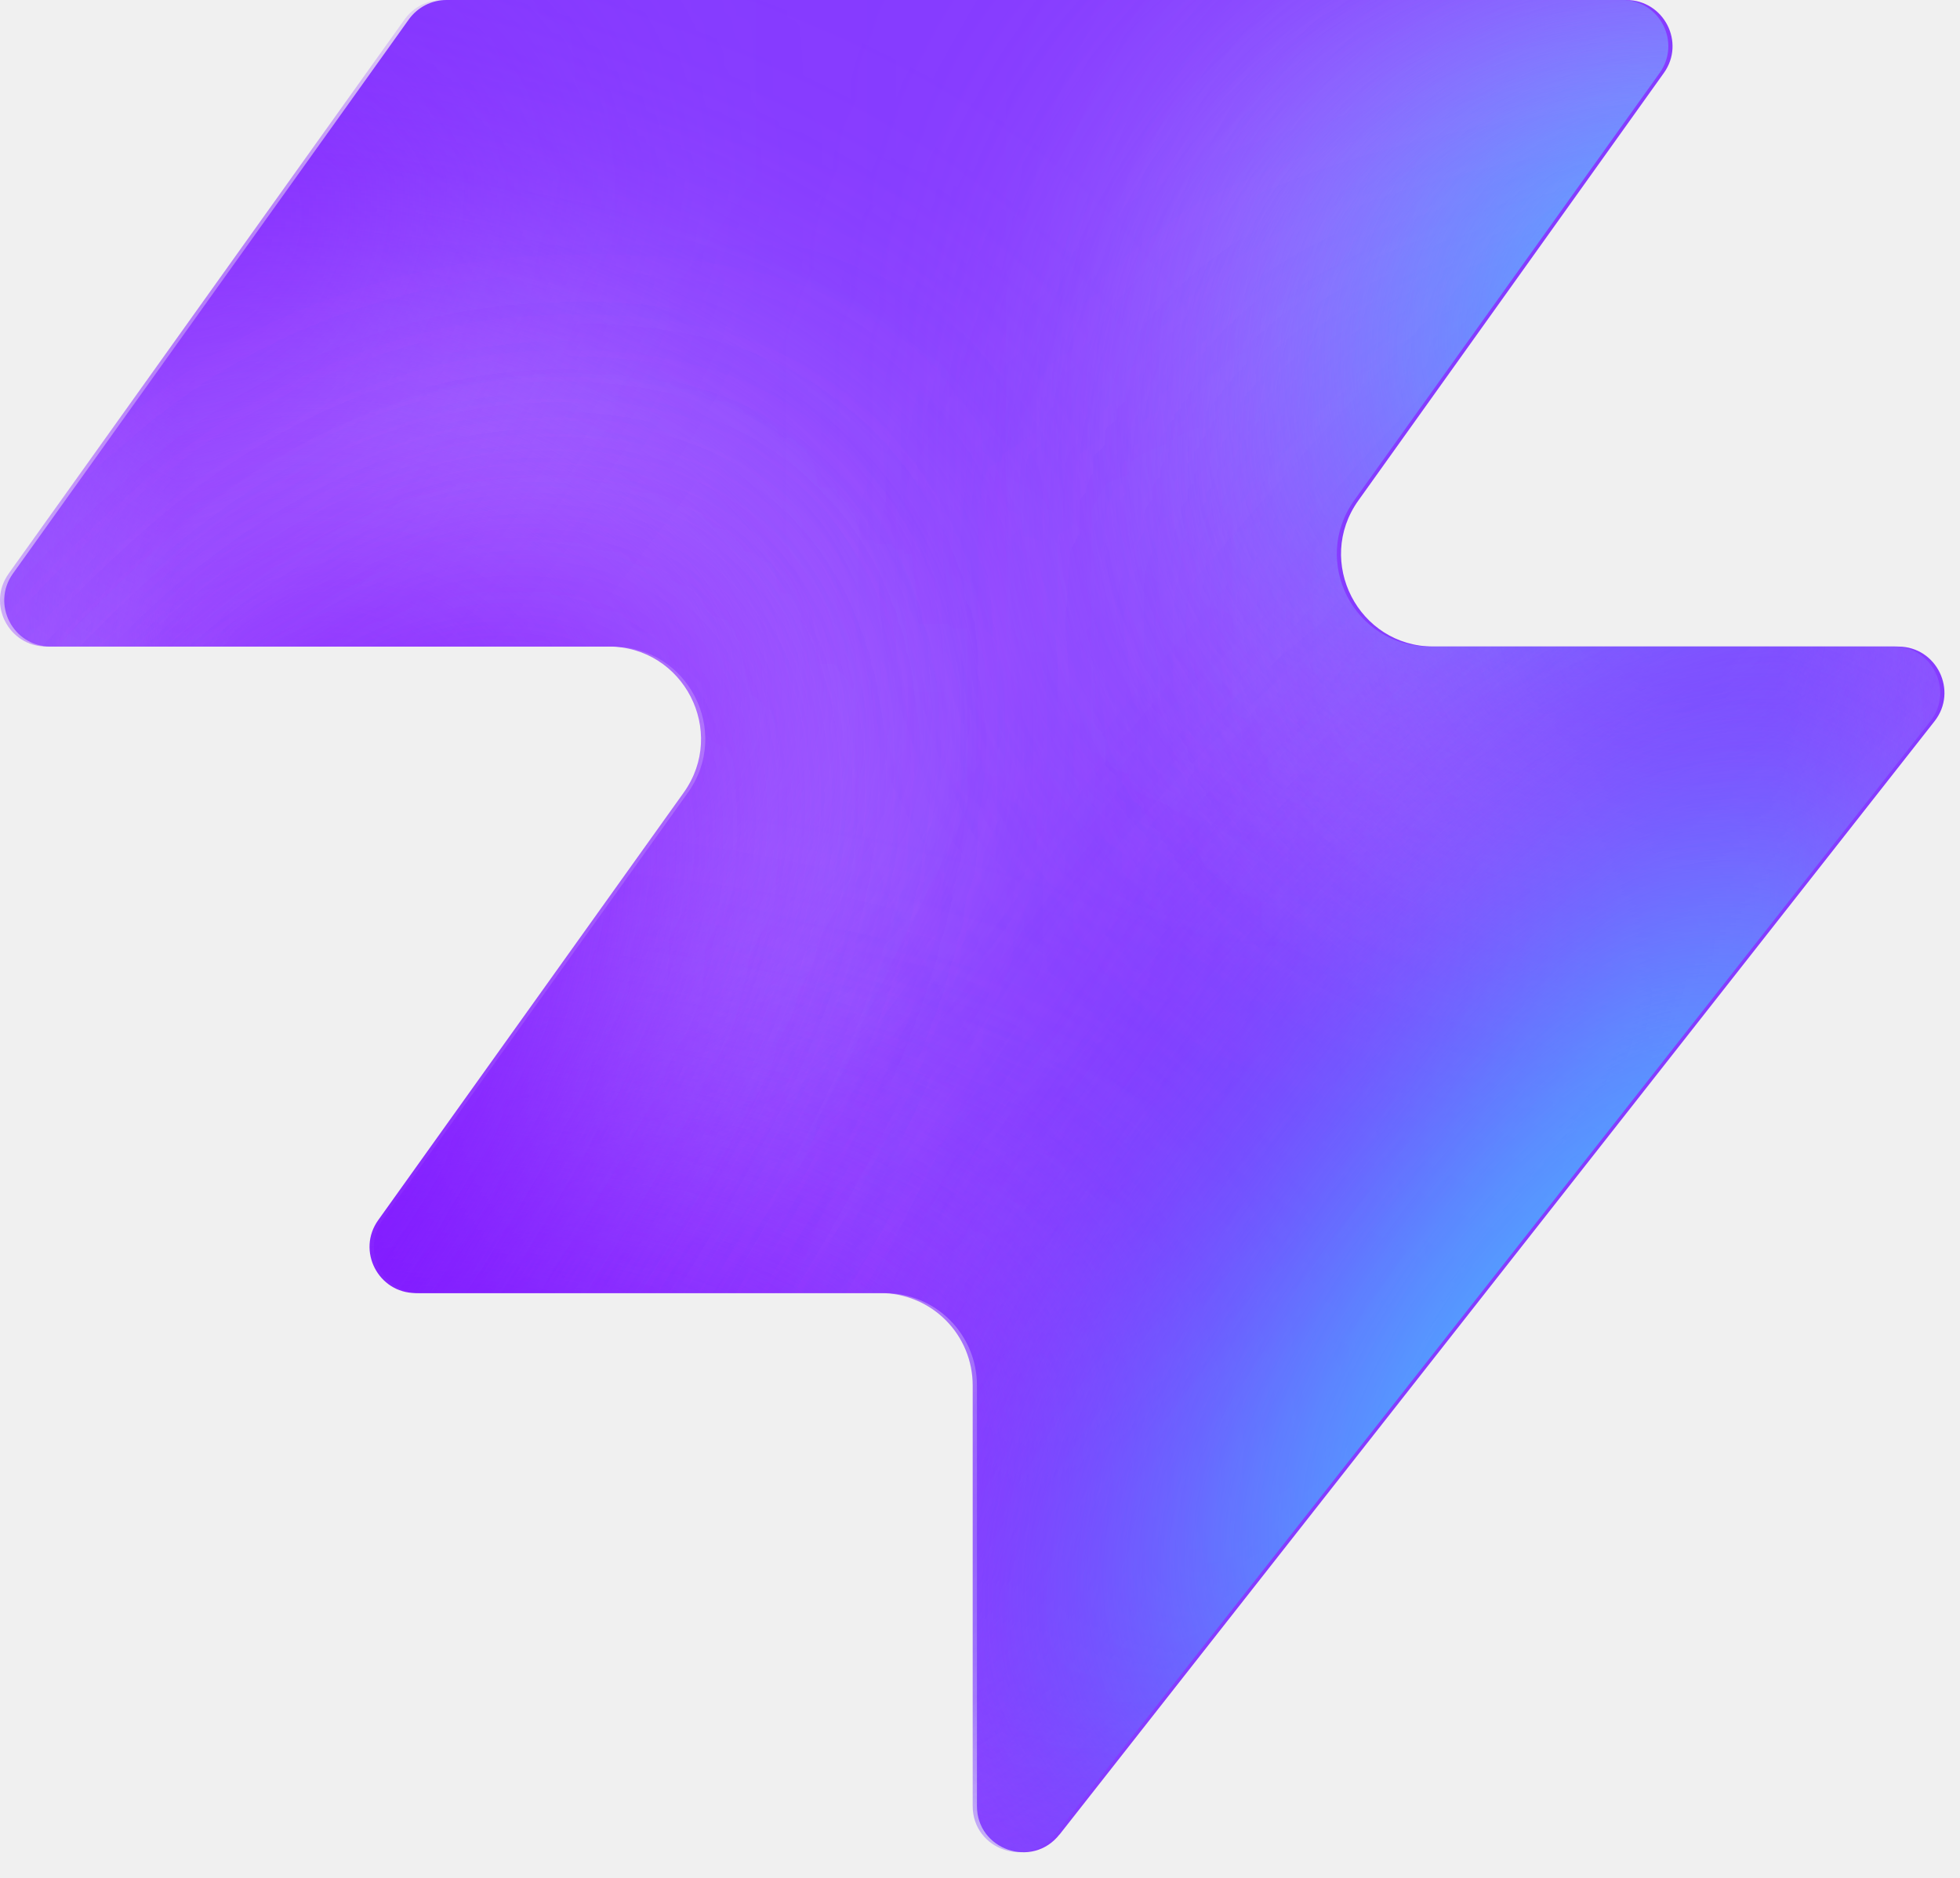
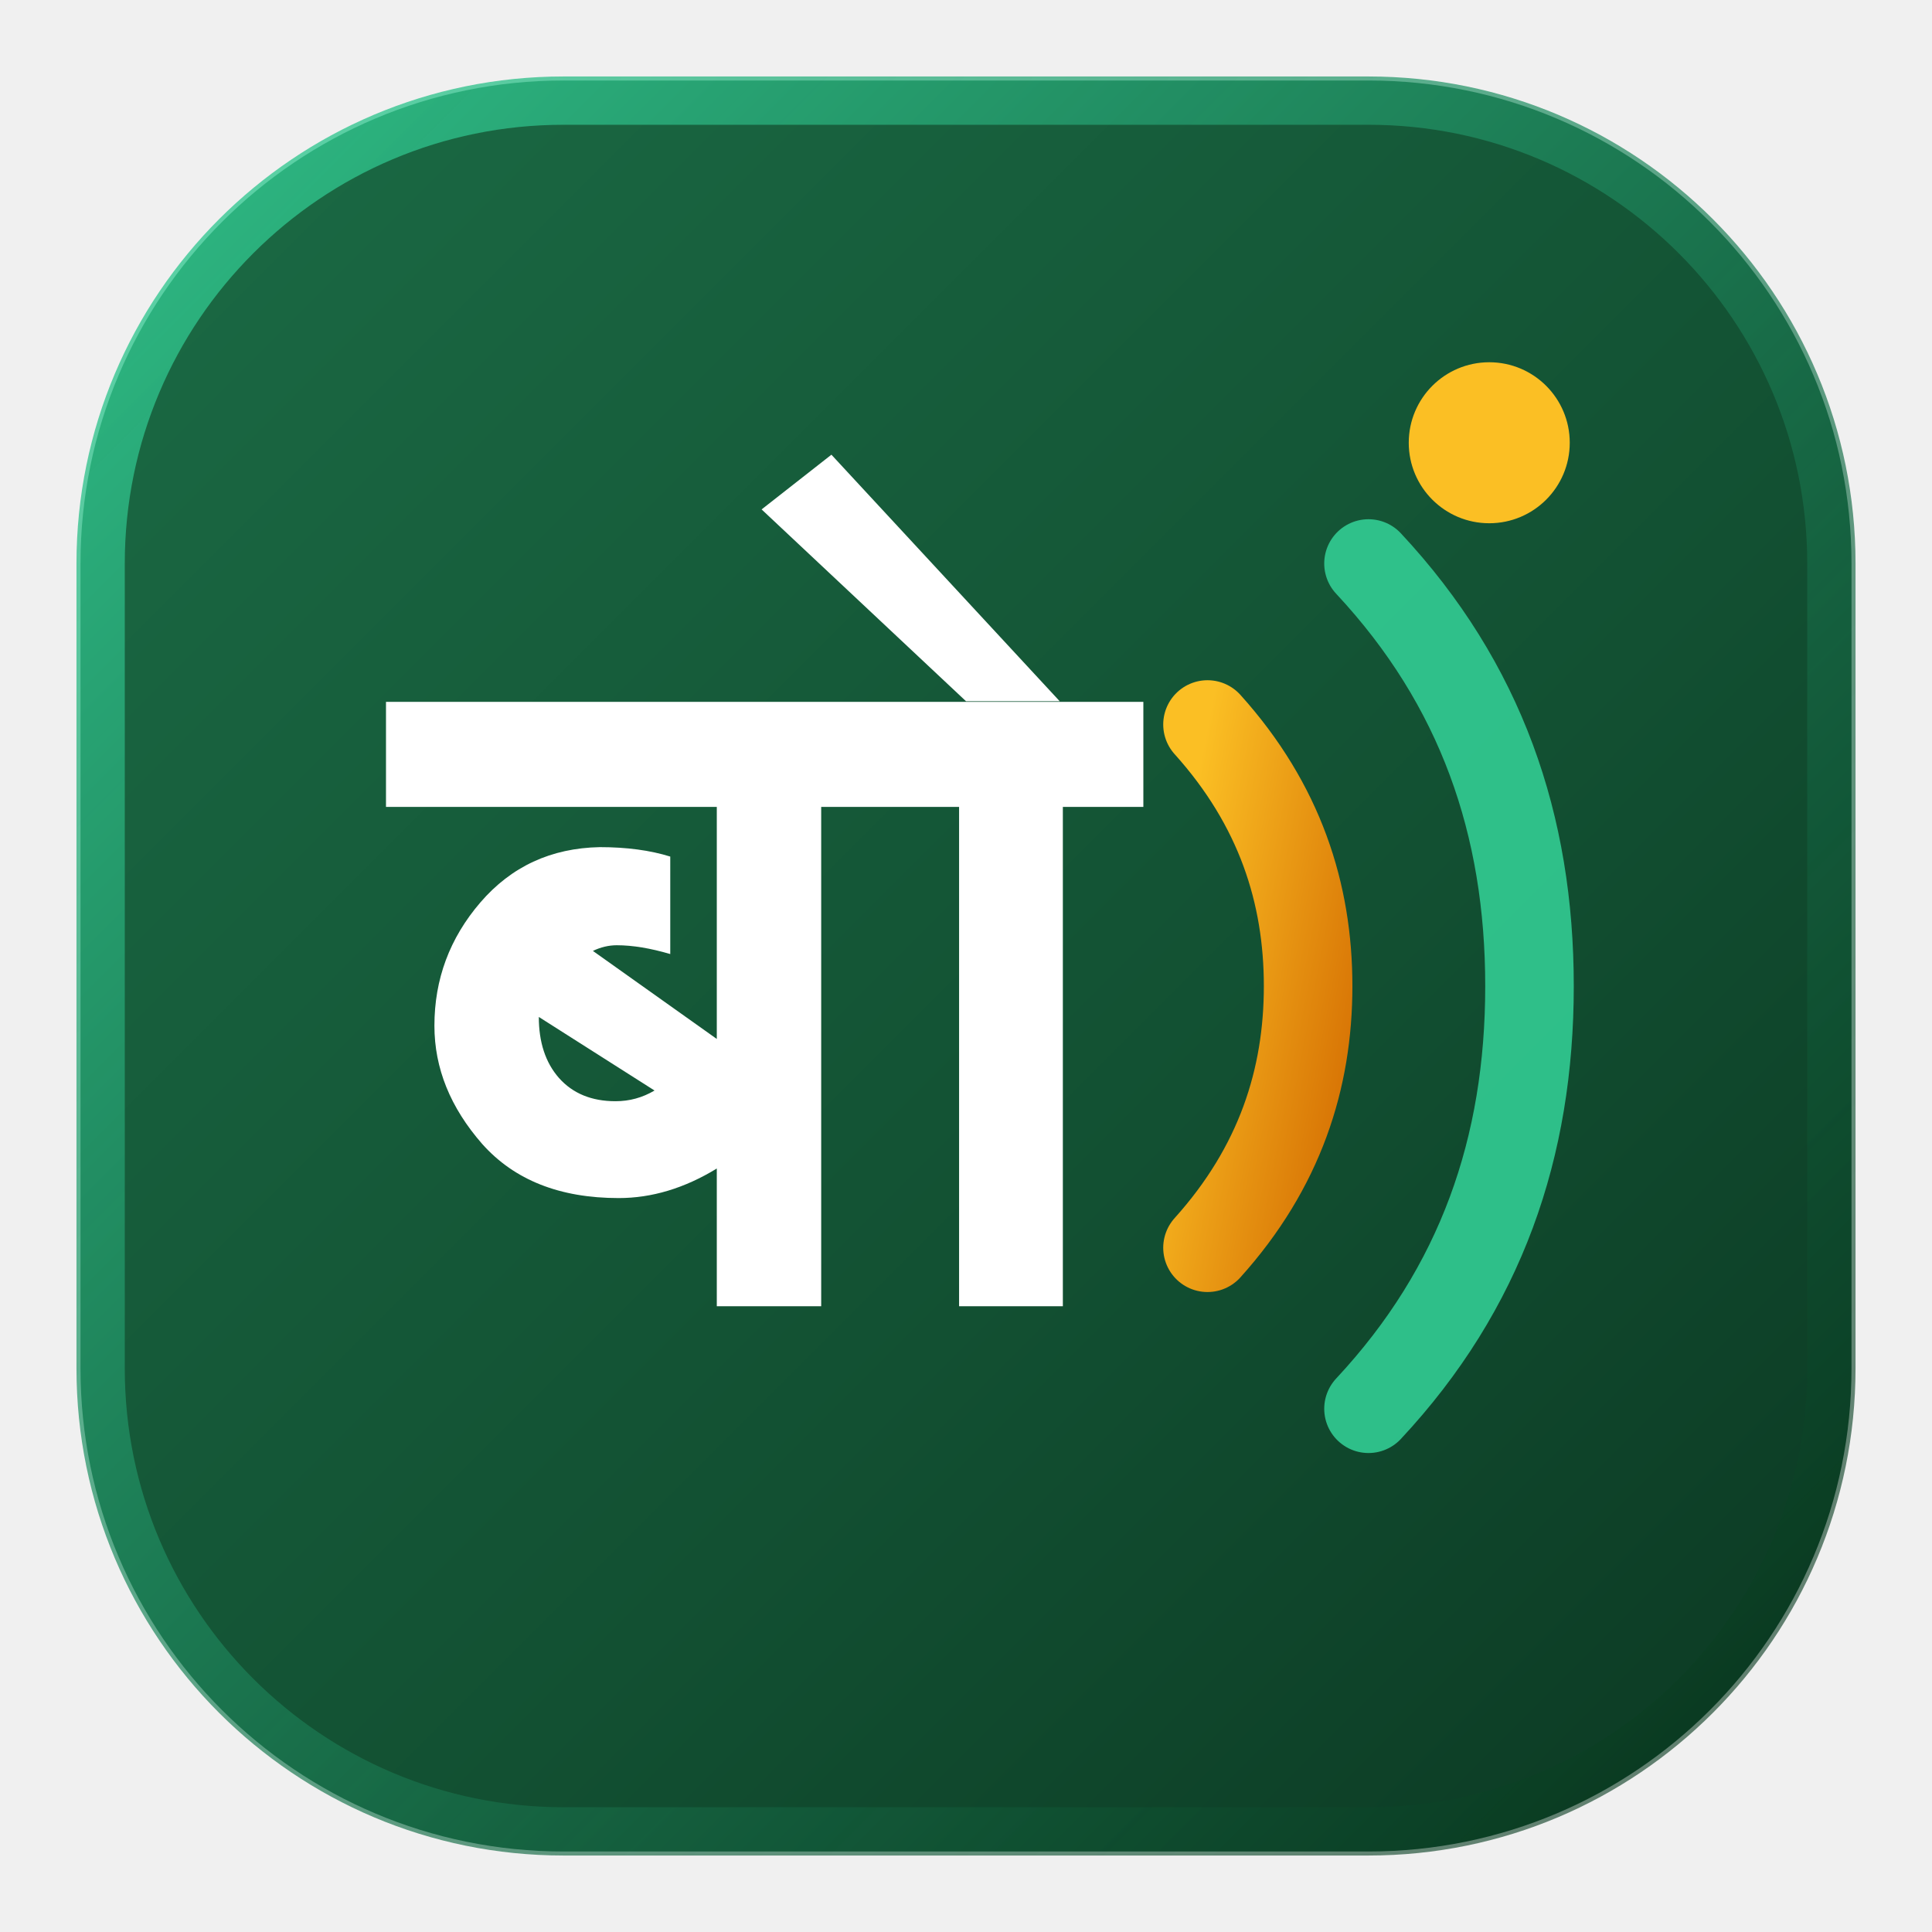
- <svg xmlns="http://www.w3.org/2000/svg" width="48" height="46" fill="none" viewBox="0 0 48 46">
-   <path fill="#863bff" d="M25.946 44.938c-.664.845-2.021.375-2.021-.698V33.937a2.26 2.26 0 0 0-2.262-2.262H10.287c-.92 0-1.456-1.04-.92-1.788l7.48-10.471c1.07-1.497 0-3.578-1.842-3.578H1.237c-.92 0-1.456-1.04-.92-1.788L10.013.474c.214-.297.556-.474.92-.474h28.894c.92 0 1.456 1.04.92 1.788l-7.48 10.471c-1.07 1.498 0 3.579 1.842 3.579h11.377c.943 0 1.473 1.088.89 1.83L25.947 44.94z" style="fill:#863bff;fill:color(display-p3 .525 .23 1);fill-opacity:1" />
-   <mask id="a" width="48" height="46" x="0" y="0" maskUnits="userSpaceOnUse" style="mask-type:alpha">
-     <path fill="#000" d="M25.842 44.938c-.664.844-2.021.375-2.021-.698V33.937a2.26 2.26 0 0 0-2.262-2.262H10.183c-.92 0-1.456-1.04-.92-1.788l7.48-10.471c1.07-1.498 0-3.579-1.842-3.579H1.133c-.92 0-1.456-1.04-.92-1.787L9.91.473c.214-.297.556-.474.92-.474h28.894c.92 0 1.456 1.04.92 1.788l-7.48 10.471c-1.07 1.498 0 3.578 1.842 3.578h11.377c.943 0 1.473 1.088.89 1.832L25.843 44.94z" style="fill:#000;fill-opacity:1" />
-   </mask>
-   <g mask="url(#a)">
-     <g filter="url(#b)">
-       <ellipse cx="5.508" cy="14.704" fill="#ede6ff" rx="5.508" ry="14.704" style="fill:#ede6ff;fill:color(display-p3 .927 .903 1);fill-opacity:1" transform="matrix(.00324 1 1 -.00324 -4.47 31.516)" />
-     </g>
-     <g filter="url(#c)">
-       <ellipse cx="10.399" cy="29.851" fill="#ede6ff" rx="10.399" ry="29.851" style="fill:#ede6ff;fill:color(display-p3 .927 .903 1);fill-opacity:1" transform="matrix(.00324 1 1 -.00324 -39.328 7.883)" />
-     </g>
-     <g filter="url(#d)">
-       <ellipse cx="5.508" cy="30.487" fill="#7e14ff" rx="5.508" ry="30.487" style="fill:#7e14ff;fill:color(display-p3 .492 .077 1);fill-opacity:1" transform="rotate(89.814 -25.913 -14.639)scale(1 -1)" />
-     </g>
-     <g filter="url(#e)">
-       <ellipse cx="5.508" cy="30.599" fill="#7e14ff" rx="5.508" ry="30.599" style="fill:#7e14ff;fill:color(display-p3 .492 .077 1);fill-opacity:1" transform="rotate(89.814 -32.644 -3.334)scale(1 -1)" />
-     </g>
-     <g filter="url(#f)">
-       <ellipse cx="5.508" cy="30.599" fill="#7e14ff" rx="5.508" ry="30.599" style="fill:#7e14ff;fill:color(display-p3 .492 .077 1);fill-opacity:1" transform="matrix(.00324 1 1 -.00324 -34.34 30.47)" />
-     </g>
-     <g filter="url(#g)">
-       <ellipse cx="14.072" cy="22.078" fill="#ede6ff" rx="14.072" ry="22.078" style="fill:#ede6ff;fill:color(display-p3 .927 .903 1);fill-opacity:1" transform="rotate(93.35 24.506 48.493)scale(-1 1)" />
-     </g>
-     <g filter="url(#h)">
-       <ellipse cx="3.47" cy="21.501" fill="#7e14ff" rx="3.47" ry="21.501" style="fill:#7e14ff;fill:color(display-p3 .492 .077 1);fill-opacity:1" transform="rotate(89.009 28.708 47.59)scale(-1 1)" />
-     </g>
-     <g filter="url(#i)">
-       <ellipse cx="3.47" cy="21.501" fill="#7e14ff" rx="3.47" ry="21.501" style="fill:#7e14ff;fill:color(display-p3 .492 .077 1);fill-opacity:1" transform="rotate(89.009 28.708 47.59)scale(-1 1)" />
-     </g>
-     <g filter="url(#j)">
-       <ellipse cx=".387" cy="8.972" fill="#7e14ff" rx="4.407" ry="29.108" style="fill:#7e14ff;fill:color(display-p3 .492 .077 1);fill-opacity:1" transform="rotate(39.51 .387 8.972)" />
-     </g>
-     <g filter="url(#k)">
-       <ellipse cx="47.523" cy="-6.092" fill="#7e14ff" rx="4.407" ry="29.108" style="fill:#7e14ff;fill:color(display-p3 .492 .077 1);fill-opacity:1" transform="rotate(37.892 47.523 -6.092)" />
-     </g>
-     <g filter="url(#l)">
-       <ellipse cx="41.412" cy="6.333" fill="#47bfff" rx="5.971" ry="9.665" style="fill:#47bfff;fill:color(display-p3 .28 .748 1);fill-opacity:1" transform="rotate(37.892 41.412 6.333)" />
-     </g>
-     <g filter="url(#m)">
-       <ellipse cx="-1.879" cy="38.332" fill="#7e14ff" rx="4.407" ry="29.108" style="fill:#7e14ff;fill:color(display-p3 .492 .077 1);fill-opacity:1" transform="rotate(37.892 -1.88 38.332)" />
-     </g>
-     <g filter="url(#n)">
-       <ellipse cx="-1.879" cy="38.332" fill="#7e14ff" rx="4.407" ry="29.108" style="fill:#7e14ff;fill:color(display-p3 .492 .077 1);fill-opacity:1" transform="rotate(37.892 -1.88 38.332)" />
-     </g>
-     <g filter="url(#o)">
-       <ellipse cx="35.651" cy="29.907" fill="#7e14ff" rx="4.407" ry="29.108" style="fill:#7e14ff;fill:color(display-p3 .492 .077 1);fill-opacity:1" transform="rotate(37.892 35.651 29.907)" />
-     </g>
-     <g filter="url(#p)">
-       <ellipse cx="38.418" cy="32.4" fill="#47bfff" rx="5.971" ry="15.297" style="fill:#47bfff;fill:color(display-p3 .28 .748 1);fill-opacity:1" transform="rotate(37.892 38.418 32.4)" />
-     </g>
-   </g>
+ <svg xmlns="http://www.w3.org/2000/svg" viewBox="0 0 48 48" fill="none">
  <defs>
-     <filter id="b" width="60.045" height="41.654" x="-19.77" y="16.149" color-interpolation-filters="sRGB" filterUnits="userSpaceOnUse">
-       <feFlood flood-opacity="0" result="BackgroundImageFix" />
-       <feBlend in="SourceGraphic" in2="BackgroundImageFix" result="shape" />
-       <feGaussianBlur result="effect1_foregroundBlur_2002_17158" stdDeviation="7.659" />
-     </filter>
-     <filter id="c" width="90.34" height="51.437" x="-54.613" y="-7.533" color-interpolation-filters="sRGB" filterUnits="userSpaceOnUse">
-       <feFlood flood-opacity="0" result="BackgroundImageFix" />
-       <feBlend in="SourceGraphic" in2="BackgroundImageFix" result="shape" />
-       <feGaussianBlur result="effect1_foregroundBlur_2002_17158" stdDeviation="7.659" />
-     </filter>
-     <filter id="d" width="79.355" height="29.4" x="-49.64" y="2.03" color-interpolation-filters="sRGB" filterUnits="userSpaceOnUse">
-       <feFlood flood-opacity="0" result="BackgroundImageFix" />
-       <feBlend in="SourceGraphic" in2="BackgroundImageFix" result="shape" />
-       <feGaussianBlur result="effect1_foregroundBlur_2002_17158" stdDeviation="4.596" />
-     </filter>
-     <filter id="e" width="79.579" height="29.4" x="-45.045" y="20.029" color-interpolation-filters="sRGB" filterUnits="userSpaceOnUse">
-       <feFlood flood-opacity="0" result="BackgroundImageFix" />
-       <feBlend in="SourceGraphic" in2="BackgroundImageFix" result="shape" />
-       <feGaussianBlur result="effect1_foregroundBlur_2002_17158" stdDeviation="4.596" />
-     </filter>
-     <filter id="f" width="79.579" height="29.4" x="-43.513" y="21.178" color-interpolation-filters="sRGB" filterUnits="userSpaceOnUse">
-       <feFlood flood-opacity="0" result="BackgroundImageFix" />
-       <feBlend in="SourceGraphic" in2="BackgroundImageFix" result="shape" />
-       <feGaussianBlur result="effect1_foregroundBlur_2002_17158" stdDeviation="4.596" />
-     </filter>
-     <filter id="g" width="74.749" height="58.852" x="15.756" y="-17.901" color-interpolation-filters="sRGB" filterUnits="userSpaceOnUse">
-       <feFlood flood-opacity="0" result="BackgroundImageFix" />
-       <feBlend in="SourceGraphic" in2="BackgroundImageFix" result="shape" />
-       <feGaussianBlur result="effect1_foregroundBlur_2002_17158" stdDeviation="7.659" />
-     </filter>
-     <filter id="h" width="61.377" height="25.362" x="23.548" y="2.284" color-interpolation-filters="sRGB" filterUnits="userSpaceOnUse">
-       <feFlood flood-opacity="0" result="BackgroundImageFix" />
-       <feBlend in="SourceGraphic" in2="BackgroundImageFix" result="shape" />
-       <feGaussianBlur result="effect1_foregroundBlur_2002_17158" stdDeviation="4.596" />
-     </filter>
-     <filter id="i" width="61.377" height="25.362" x="23.548" y="2.284" color-interpolation-filters="sRGB" filterUnits="userSpaceOnUse">
-       <feFlood flood-opacity="0" result="BackgroundImageFix" />
-       <feBlend in="SourceGraphic" in2="BackgroundImageFix" result="shape" />
-       <feGaussianBlur result="effect1_foregroundBlur_2002_17158" stdDeviation="4.596" />
-     </filter>
-     <filter id="j" width="56.045" height="63.649" x="-27.636" y="-22.853" color-interpolation-filters="sRGB" filterUnits="userSpaceOnUse">
-       <feFlood flood-opacity="0" result="BackgroundImageFix" />
-       <feBlend in="SourceGraphic" in2="BackgroundImageFix" result="shape" />
-       <feGaussianBlur result="effect1_foregroundBlur_2002_17158" stdDeviation="4.596" />
-     </filter>
-     <filter id="k" width="54.814" height="64.646" x="20.116" y="-38.415" color-interpolation-filters="sRGB" filterUnits="userSpaceOnUse">
-       <feFlood flood-opacity="0" result="BackgroundImageFix" />
-       <feBlend in="SourceGraphic" in2="BackgroundImageFix" result="shape" />
-       <feGaussianBlur result="effect1_foregroundBlur_2002_17158" stdDeviation="4.596" />
-     </filter>
-     <filter id="l" width="33.541" height="35.313" x="24.641" y="-11.323" color-interpolation-filters="sRGB" filterUnits="userSpaceOnUse">
-       <feFlood flood-opacity="0" result="BackgroundImageFix" />
-       <feBlend in="SourceGraphic" in2="BackgroundImageFix" result="shape" />
-       <feGaussianBlur result="effect1_foregroundBlur_2002_17158" stdDeviation="4.596" />
-     </filter>
-     <filter id="m" width="54.814" height="64.646" x="-29.286" y="6.009" color-interpolation-filters="sRGB" filterUnits="userSpaceOnUse">
-       <feFlood flood-opacity="0" result="BackgroundImageFix" />
-       <feBlend in="SourceGraphic" in2="BackgroundImageFix" result="shape" />
-       <feGaussianBlur result="effect1_foregroundBlur_2002_17158" stdDeviation="4.596" />
-     </filter>
-     <filter id="n" width="54.814" height="64.646" x="-29.286" y="6.009" color-interpolation-filters="sRGB" filterUnits="userSpaceOnUse">
-       <feFlood flood-opacity="0" result="BackgroundImageFix" />
-       <feBlend in="SourceGraphic" in2="BackgroundImageFix" result="shape" />
-       <feGaussianBlur result="effect1_foregroundBlur_2002_17158" stdDeviation="4.596" />
-     </filter>
-     <filter id="o" width="54.814" height="64.646" x="8.244" y="-2.416" color-interpolation-filters="sRGB" filterUnits="userSpaceOnUse">
-       <feFlood flood-opacity="0" result="BackgroundImageFix" />
-       <feBlend in="SourceGraphic" in2="BackgroundImageFix" result="shape" />
-       <feGaussianBlur result="effect1_foregroundBlur_2002_17158" stdDeviation="4.596" />
-     </filter>
-     <filter id="p" width="39.409" height="43.623" x="18.713" y="10.588" color-interpolation-filters="sRGB" filterUnits="userSpaceOnUse">
-       <feFlood flood-opacity="0" result="BackgroundImageFix" />
-       <feBlend in="SourceGraphic" in2="BackgroundImageFix" result="shape" />
-       <feGaussianBlur result="effect1_foregroundBlur_2002_17158" stdDeviation="4.596" />
-     </filter>
+     <linearGradient id="emblemGrad" x1="0%" y1="0%" x2="100%" y2="100%">
+       <stop offset="0%" stop-color="#1B6B45" />
+       <stop offset="60%" stop-color="#125032" />
+       <stop offset="100%" stop-color="#0B3822" />
+     </linearGradient>
+     <linearGradient id="borderHighlight" x1="0%" y1="0%" x2="100%" y2="100%">
+       <stop offset="0%" stop-color="#34D399" stop-opacity="0.8" />
+       <stop offset="100%" stop-color="#052E16" stop-opacity="0.6" />
+     </linearGradient>
+     <linearGradient id="amberWave" x1="0%" y1="0%" x2="100%" y2="100%">
+       <stop offset="0%" stop-color="#FBBF24" />
+       <stop offset="100%" stop-color="#D97706" />
+     </linearGradient>
  </defs>
+   <rect x="2" y="2" width="44" height="44" rx="12" fill="url(#emblemGrad)" />
+   <rect x="2.5" y="2.5" width="43" height="43" rx="11.5" stroke="url(#borderHighlight)" stroke-width="1.2" />
+   <path d="M34 14C36.8 17 38 20.5 38 24.5C38 28.5 36.8 32 34 35" stroke="#34D399" stroke-width="2.2" stroke-linecap="round" opacity="0.85" />
+   <path d="M30 18C31.8 20 32.5 22.2 32.5 24.5C32.5 26.8 31.8 29 30 31" stroke="url(#amberWave)" stroke-width="2.2" stroke-linecap="round" />
+   <circle cx="37" cy="11" r="2" fill="#FBBF24" />
+   <text x="19" y="32" fill="#FFFFFF" font-size="23" font-weight="800" text-anchor="middle" font-family="system-ui, -apple-system, sans-serif">बो</text>
</svg>
